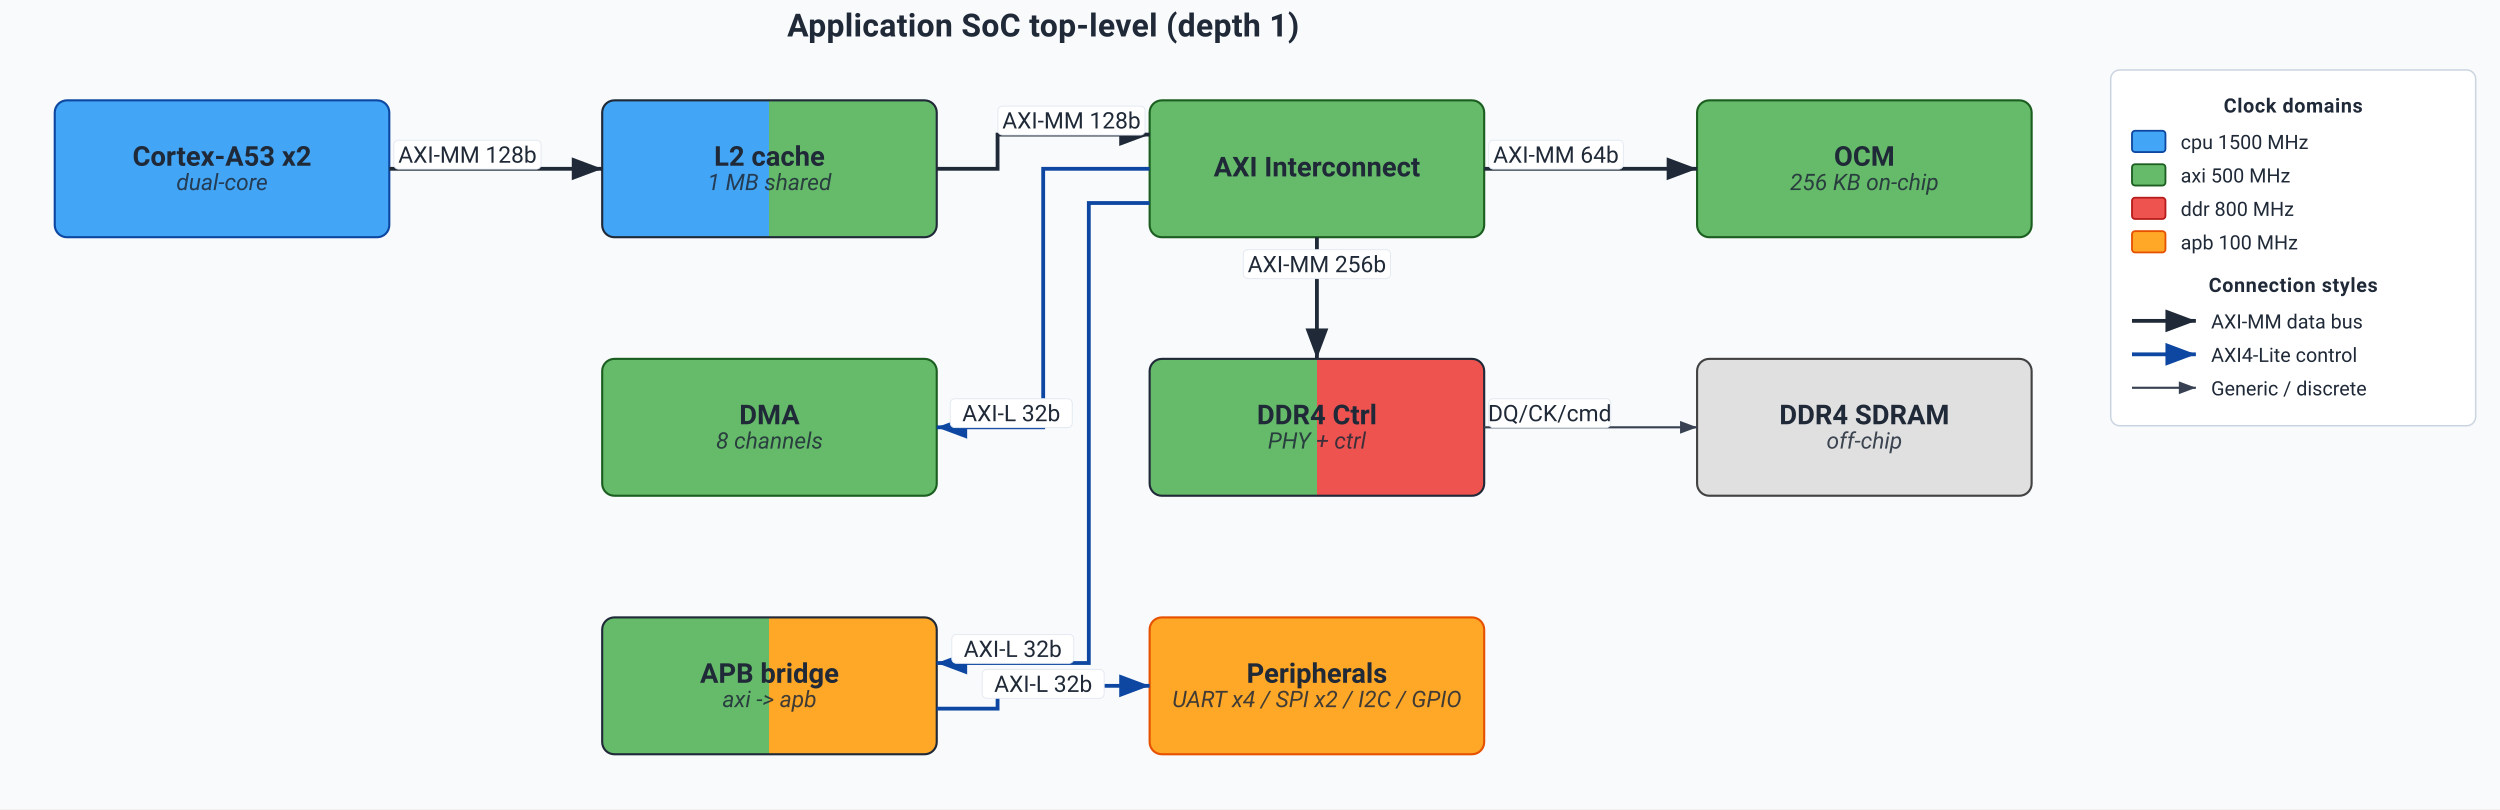
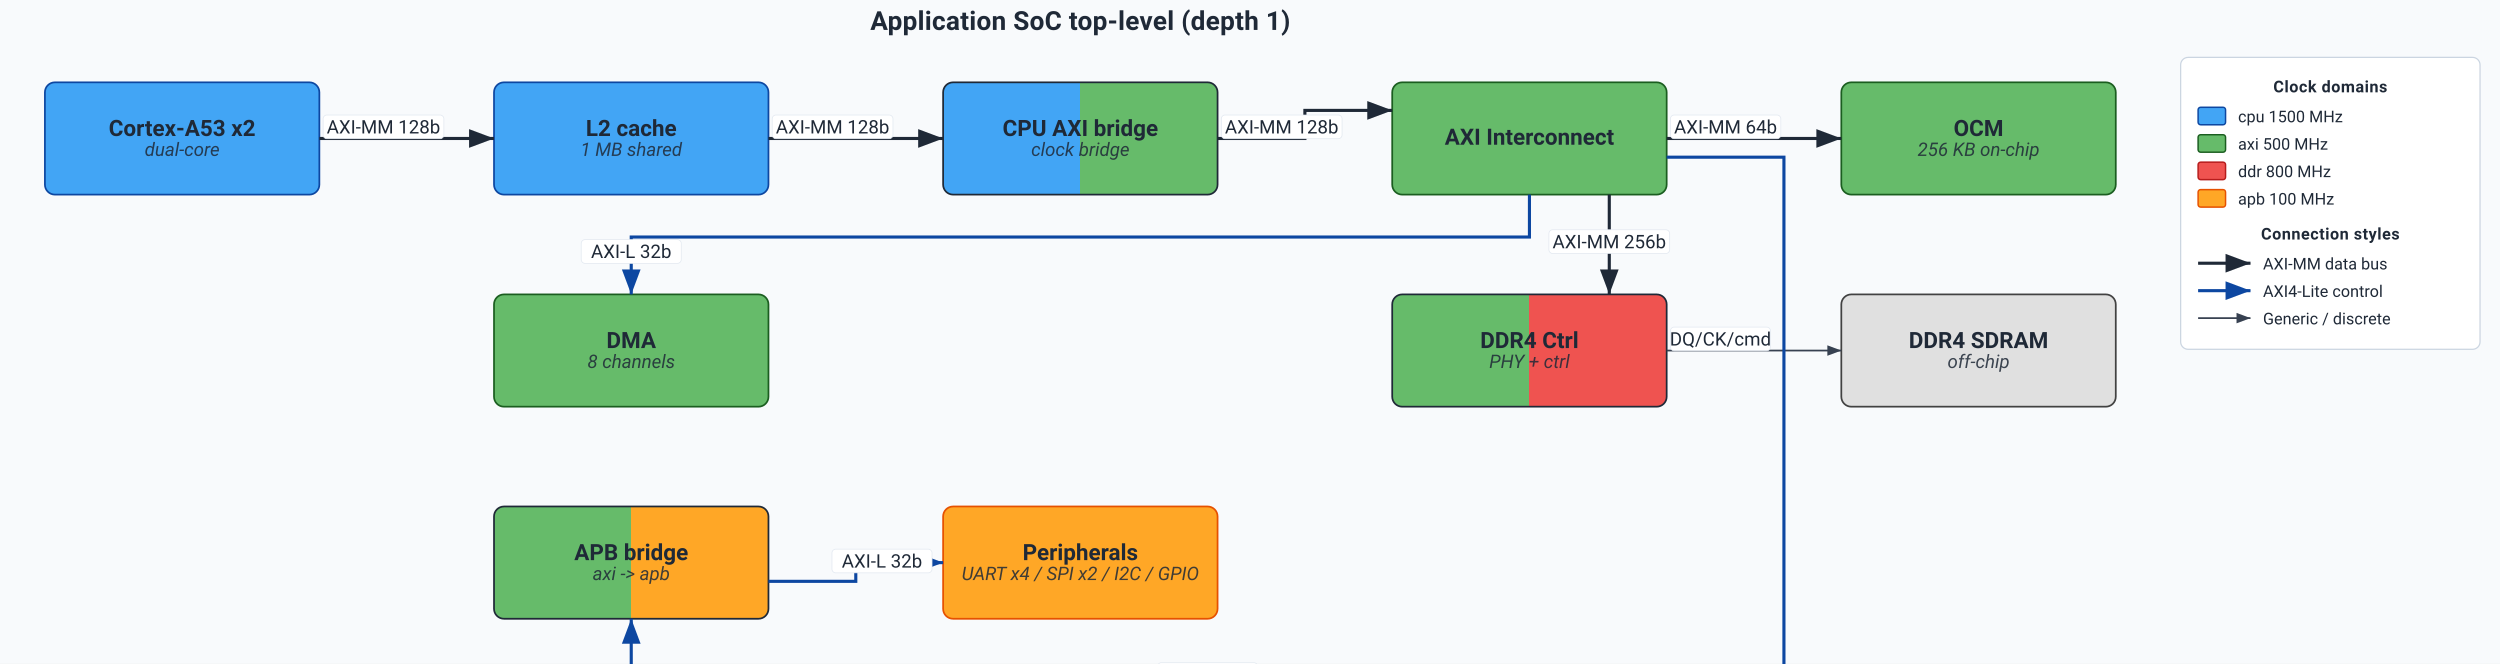
- <svg xmlns="http://www.w3.org/2000/svg" width="1644" height="532" viewBox="0 0 1644 532" font-family="ui-sans-serif, system-ui, -apple-system, 'Segoe UI', Roboto, 'Helvetica Neue', Arial, sans-serif" style="background:#f8fafc">
+ <svg xmlns="http://www.w3.org/2000/svg" width="2004" height="532" viewBox="0 0 2004 532" font-family="ui-sans-serif, system-ui, -apple-system, 'Segoe UI', Roboto, 'Helvetica Neue', Arial, sans-serif" style="background:#f8fafc">
  <defs>
    <marker id="ah-solid" markerWidth="9" markerHeight="9" refX="8" refY="3" orient="auto">
      <path d="M0,0 L0,6 L8,3 z" fill="#1f2937" />
    </marker>
    <marker id="ah-thin" markerWidth="9" markerHeight="9" refX="8" refY="3" orient="auto">
      <path d="M0,0 L0,6 L8,3 z" fill="#374151" />
    </marker>
    <marker id="ah-stream" markerWidth="9" markerHeight="9" refX="8" refY="3" orient="auto">
      <path d="M0,0 L0,6 L8,3 z" fill="#5C5C00" />
    </marker>
    <marker id="ah-axil" markerWidth="9" markerHeight="9" refX="8" refY="3" orient="auto">
      <path d="M0,0 L0,6 L8,3 z" fill="#0D47A1" />
    </marker>
    <marker id="ah-tilelink" markerWidth="9" markerHeight="9" refX="8" refY="3" orient="auto">
      <path d="M0,0 L0,6 L8,3 z" fill="#00796B" />
    </marker>
    <marker id="ah-cdc" markerWidth="9" markerHeight="9" refX="8" refY="3" orient="auto">
      <path d="M0,0 L0,6 L8,3 z" fill="#6A1B9A" />
    </marker>
    <marker id="ah-open" markerWidth="9" markerHeight="9" refX="8" refY="3" orient="auto">
      <path d="M0.5,0.5 L0.5,5.5 L8,3 z" fill="#f8fafc" stroke="#1f2937" stroke-width="1" />
    </marker>
-     <linearGradient id="grad-l2" x1="0%" y1="0%" x2="100%" y2="0%">
+     <linearGradient id="grad-cpu_axi" x1="0%" y1="0%" x2="100%" y2="0%">
      <stop offset="50%" stop-color="#42A5F5" />
      <stop offset="50%" stop-color="#66BB6A" />
    </linearGradient>
    <linearGradient id="grad-ddr_ctrl" x1="0%" y1="0%" x2="100%" y2="0%">
      <stop offset="50%" stop-color="#66BB6A" />
      <stop offset="50%" stop-color="#EF5350" />
    </linearGradient>
    <linearGradient id="grad-apb_br" x1="0%" y1="0%" x2="100%" y2="0%">
      <stop offset="50%" stop-color="#66BB6A" />
      <stop offset="50%" stop-color="#FFA726" />
    </linearGradient>
  </defs>
-   <rect width="1644" height="532" fill="#f8fafc" id="_canvas_bg" />
-   <text x="686.0" y="24" text-anchor="middle" font-size="21" font-weight="600" fill="#1f2937" letter-spacing="0.2">Application SoC top-level (depth 1)</text>
+   <rect width="2004" height="532" fill="#f8fafc" id="_canvas_bg" />
+   <text x="866.0" y="24" text-anchor="middle" font-size="21" font-weight="600" fill="#1f2937" letter-spacing="0.2">Application SoC top-level (depth 1)</text>
  <rect id="cpu" x="36" y="66" width="220" height="90" fill="#42A5F5" stroke="#0D47A1" stroke-width="1.4" rx="8" />
  <text x="146" y="109" text-anchor="middle" font-size="18" font-weight="600" fill="#1f2937">Cortex-A53 x2</text>
  <text x="146" y="125" text-anchor="middle" font-size="15" font-style="italic" fill="#1f2937" opacity="0.85">dual-core</text>
-   <rect id="l2" x="396" y="66" width="220" height="90" fill="url(#grad-l2)" stroke="#1f2937" stroke-width="1.4" rx="8" />
+   <rect id="l2" x="396" y="66" width="220" height="90" fill="#42A5F5" stroke="#0D47A1" stroke-width="1.4" rx="8" />
  <text x="506" y="109" text-anchor="middle" font-size="18" font-weight="600" fill="#1f2937">L2 cache</text>
  <text x="506" y="125" text-anchor="middle" font-size="15" font-style="italic" fill="#1f2937" opacity="0.85">1 MB shared</text>
-   <rect id="ic" x="756" y="66" width="220" height="90" fill="#66BB6A" stroke="#1B5E20" stroke-width="1.4" rx="8" />
-   <text x="866" y="116" text-anchor="middle" font-size="18" font-weight="600" fill="#1f2937">AXI Interconnect</text>
-   <rect id="sram" x="1116" y="66" width="220" height="90" fill="#66BB6A" stroke="#1B5E20" stroke-width="1.4" rx="8" />
-   <text x="1226" y="109" text-anchor="middle" font-size="18" font-weight="600" fill="#1f2937">OCM</text>
-   <text x="1226" y="125" text-anchor="middle" font-size="15" font-style="italic" fill="#1f2937" opacity="0.85">256 KB on-chip</text>
+   <rect id="cpu_axi" x="756" y="66" width="220" height="90" fill="url(#grad-cpu_axi)" stroke="#1f2937" stroke-width="1.4" rx="8" />
+   <text x="866" y="109" text-anchor="middle" font-size="18" font-weight="600" fill="#1f2937">CPU AXI bridge</text>
+   <text x="866" y="125" text-anchor="middle" font-size="15" font-style="italic" fill="#1f2937" opacity="0.85">clock bridge</text>
+   <rect id="ic" x="1116" y="66" width="220" height="90" fill="#66BB6A" stroke="#1B5E20" stroke-width="1.4" rx="8" />
+   <text x="1226" y="116" text-anchor="middle" font-size="18" font-weight="600" fill="#1f2937">AXI Interconnect</text>
+   <rect id="sram" x="1476" y="66" width="220" height="90" fill="#66BB6A" stroke="#1B5E20" stroke-width="1.4" rx="8" />
+   <text x="1586" y="109" text-anchor="middle" font-size="18" font-weight="600" fill="#1f2937">OCM</text>
+   <text x="1586" y="125" text-anchor="middle" font-size="15" font-style="italic" fill="#1f2937" opacity="0.85">256 KB on-chip</text>
  <rect id="dma" x="396" y="236" width="220" height="90" fill="#66BB6A" stroke="#1B5E20" stroke-width="1.4" rx="8" />
  <text x="506" y="279" text-anchor="middle" font-size="18" font-weight="600" fill="#1f2937">DMA</text>
  <text x="506" y="295" text-anchor="middle" font-size="15" font-style="italic" fill="#1f2937" opacity="0.85">8 channels</text>
-   <rect id="ddr_ctrl" x="756" y="236" width="220" height="90" fill="url(#grad-ddr_ctrl)" stroke="#1f2937" stroke-width="1.4" rx="8" />
-   <text x="866" y="279" text-anchor="middle" font-size="18" font-weight="600" fill="#1f2937">DDR4 Ctrl</text>
-   <text x="866" y="295" text-anchor="middle" font-size="15" font-style="italic" fill="#1f2937" opacity="0.85">PHY + ctrl</text>
-   <rect id="ddr3" x="1116" y="236" width="220" height="90" fill="#E0E0E0" stroke="#424242" stroke-width="1.4" rx="8" />
-   <text x="1226" y="279" text-anchor="middle" font-size="18" font-weight="600" fill="#1f2937">DDR4 SDRAM</text>
-   <text x="1226" y="295" text-anchor="middle" font-size="15" font-style="italic" fill="#1f2937" opacity="0.85">off-chip</text>
+   <rect id="ddr_ctrl" x="1116" y="236" width="220" height="90" fill="url(#grad-ddr_ctrl)" stroke="#1f2937" stroke-width="1.4" rx="8" />
+   <text x="1226" y="279" text-anchor="middle" font-size="18" font-weight="600" fill="#1f2937">DDR4 Ctrl</text>
+   <text x="1226" y="295" text-anchor="middle" font-size="15" font-style="italic" fill="#1f2937" opacity="0.85">PHY + ctrl</text>
+   <rect id="ddr3" x="1476" y="236" width="220" height="90" fill="#E0E0E0" stroke="#424242" stroke-width="1.4" rx="8" />
+   <text x="1586" y="279" text-anchor="middle" font-size="18" font-weight="600" fill="#1f2937">DDR4 SDRAM</text>
+   <text x="1586" y="295" text-anchor="middle" font-size="15" font-style="italic" fill="#1f2937" opacity="0.85">off-chip</text>
  <rect id="apb_br" x="396" y="406" width="220" height="90" fill="url(#grad-apb_br)" stroke="#1f2937" stroke-width="1.4" rx="8" />
  <text x="506" y="449" text-anchor="middle" font-size="18" font-weight="600" fill="#1f2937">APB bridge</text>
  <text x="506" y="465" text-anchor="middle" font-size="15" font-style="italic" fill="#1f2937" opacity="0.85">axi -&gt; apb</text>
  <rect id="periph" x="756" y="406" width="220" height="90" fill="#FFA726" stroke="#E65100" stroke-width="1.4" rx="8" />
  <text x="866" y="449" text-anchor="middle" font-size="18" font-weight="600" fill="#1f2937">Peripherals</text>
  <text x="866" y="465" text-anchor="middle" font-size="15" font-style="italic" fill="#1f2937" opacity="0.85">UART x4 / SPI x2 / I2C / GPIO</text>
  <path id="edge_cpu_to_l2" d="M 256.0,111.0 L 326.0,111.0 L 396.0,111.0" stroke="#1f2937" stroke-width="2.5" fill="none" marker-end="url(#ah-solid)" />
  <rect x="259.0" y="92.2" width="96.8" height="19.0" fill="#ffffff" stroke="#e2e8f0" stroke-width="0.6" rx="3" />
  <text x="307.4" y="107.0" text-anchor="middle" font-size="15" fill="#1f2937">AXI-MM 128b</text>
-   <path id="edge_l2_to_ic" d="M 616.0,111.0 L 656.0,111.0 L 656.0,88.5 L 756.0,88.5" stroke="#1f2937" stroke-width="2.5" fill="none" marker-end="url(#ah-solid)" />
-   <rect x="656.2" y="69.8" width="96.8" height="19.0" fill="#ffffff" stroke="#e2e8f0" stroke-width="0.6" rx="3" />
-   <text x="704.6" y="84.5" text-anchor="middle" font-size="15" fill="#1f2937">AXI-MM 128b</text>
-   <path id="edge_ic_to_sram" d="M 976.0,111.0 L 1046.0,111.0 L 1116.0,111.0" stroke="#1f2937" stroke-width="2.5" fill="none" marker-end="url(#ah-solid)" />
-   <rect x="979.0" y="92.2" width="88.5" height="19.0" fill="#ffffff" stroke="#e2e8f0" stroke-width="0.6" rx="3" />
-   <text x="1023.2" y="107.0" text-anchor="middle" font-size="15" fill="#1f2937">AXI-MM 64b</text>
-   <path id="edge_ic_to_dma" d="M 756.0,111.0 L 686.0,111.0 L 686.0,281.0 L 616.0,281.0" stroke="#0D47A1" stroke-width="2.5" fill="none" marker-end="url(#ah-axil)" />
-   <rect x="624.9" y="262.2" width="80.2" height="19.0" fill="#ffffff" stroke="#e2e8f0" stroke-width="0.6" rx="3" />
-   <text x="665.0" y="277.0" text-anchor="middle" font-size="15" fill="#1f2937">AXI-L 32b</text>
-   <path id="edge_ic_to_ddr_ctrl" d="M 866.0,156.0 L 866.0,196.0 L 866.0,236.0" stroke="#1f2937" stroke-width="2.5" fill="none" marker-end="url(#ah-solid)" />
-   <rect x="817.6" y="164.2" width="96.8" height="19.0" fill="#ffffff" stroke="#e2e8f0" stroke-width="0.6" rx="3" />
-   <text x="866.0" y="179.0" text-anchor="middle" font-size="15" fill="#1f2937">AXI-MM 256b</text>
-   <path id="edge_ddr_ctrl_to_ddr3" d="M 976.0,281.0 L 1046.0,281.0 L 1116.0,281.0" stroke="#374151" stroke-width="1.4" fill="none" marker-end="url(#ah-thin)" />
-   <rect x="979.0" y="262.2" width="80.2" height="19.0" fill="#ffffff" stroke="#e2e8f0" stroke-width="0.6" rx="3" />
-   <text x="1019.1" y="277.0" text-anchor="middle" font-size="15" fill="#1f2937">DQ/CK/cmd</text>
-   <path id="edge_ic_to_apb_br" d="M 756.0,133.5 L 716.0,133.5 L 716.0,436.0 L 616.0,436.0" stroke="#0D47A1" stroke-width="2.5" fill="none" marker-end="url(#ah-axil)" />
-   <rect x="625.9" y="417.2" width="80.2" height="19.0" fill="#ffffff" stroke="#e2e8f0" stroke-width="0.6" rx="3" />
-   <text x="666.0" y="432.0" text-anchor="middle" font-size="15" fill="#1f2937">AXI-L 32b</text>
-   <path id="edge_apb_br_to_periph" d="M 616.0,466.0 L 656.0,466.0 L 656.0,451.0 L 756.0,451.0" stroke="#0D47A1" stroke-width="2.5" fill="none" marker-end="url(#ah-axil)" />
-   <rect x="645.9" y="440.2" width="80.2" height="19.0" fill="#ffffff" stroke="#e2e8f0" stroke-width="0.6" rx="3" />
-   <text x="686.0" y="455.0" text-anchor="middle" font-size="15" fill="#1f2937">AXI-L 32b</text>
-   <rect id="legend_card" x="1388" y="46" width="240" height="234" fill="#ffffff" stroke="#cbd5e1" stroke-width="1" rx="6" />
-   <text x="1508" y="74" text-anchor="middle" font-size="13" font-weight="700" fill="#1f2937" letter-spacing="0.4">Clock domains</text>
-   <rect x="1402" y="86" width="22" height="14" fill="#42A5F5" stroke="#0D47A1" stroke-width="1.2" rx="2" />
-   <text x="1434" y="98" font-size="13" fill="#1f2937">cpu  1500 MHz</text>
-   <rect x="1402" y="108" width="22" height="14" fill="#66BB6A" stroke="#1B5E20" stroke-width="1.2" rx="2" />
-   <text x="1434" y="120" font-size="13" fill="#1f2937">axi  500 MHz</text>
-   <rect x="1402" y="130" width="22" height="14" fill="#EF5350" stroke="#B71C1C" stroke-width="1.2" rx="2" />
-   <text x="1434" y="142" font-size="13" fill="#1f2937">ddr  800 MHz</text>
-   <rect x="1402" y="152" width="22" height="14" fill="#FFA726" stroke="#E65100" stroke-width="1.2" rx="2" />
-   <text x="1434" y="164" font-size="13" fill="#1f2937">apb  100 MHz</text>
-   <text x="1508" y="192" text-anchor="middle" font-size="13" font-weight="700" fill="#1f2937" letter-spacing="0.4">Connection styles</text>
-   <path id="legend-arrow-axi-mm" d="M 1402,211.0 L 1444,211.0" stroke="#1f2937" stroke-width="2.5" fill="none" marker-end="url(#ah-solid)" />
-   <text x="1454" y="216" font-size="13" fill="#1f2937">AXI-MM data bus</text>
-   <path id="legend-arrow-axi-lite" d="M 1402,233.0 L 1444,233.0" stroke="#0D47A1" stroke-width="2.5" fill="none" marker-end="url(#ah-axil)" />
-   <text x="1454" y="238" font-size="13" fill="#1f2937">AXI4-Lite control</text>
-   <path id="legend-arrow-generic" d="M 1402,255.0 L 1444,255.0" stroke="#374151" stroke-width="1.4" fill="none" marker-end="url(#ah-thin)" />
-   <text x="1454" y="260" font-size="13" fill="#1f2937">Generic / discrete</text>
+   <path id="edge_l2_to_cpu_axi" d="M 616.0,111.0 L 686.0,111.0 L 756.0,111.0" stroke="#1f2937" stroke-width="2.5" fill="none" marker-end="url(#ah-solid)" />
+   <rect x="619.0" y="92.2" width="96.8" height="19.0" fill="#ffffff" stroke="#e2e8f0" stroke-width="0.6" rx="3" />
+   <text x="667.4" y="107.0" text-anchor="middle" font-size="15" fill="#1f2937">AXI-MM 128b</text>
+   <path id="edge_cpu_axi_to_ic" d="M 976.0,111.0 L 1046.0,111.0 L 1046.0,88.5 L 1116.0,88.5" stroke="#1f2937" stroke-width="2.5" fill="none" marker-end="url(#ah-solid)" />
+   <rect x="979.0" y="92.2" width="96.8" height="19.0" fill="#ffffff" stroke="#e2e8f0" stroke-width="0.6" rx="3" />
+   <text x="1027.4" y="107.0" text-anchor="middle" font-size="15" fill="#1f2937">AXI-MM 128b</text>
+   <path id="edge_ic_to_sram" d="M 1336.0,111.0 L 1406.0,111.0 L 1476.0,111.0" stroke="#1f2937" stroke-width="2.5" fill="none" marker-end="url(#ah-solid)" />
+   <rect x="1339.0" y="92.2" width="88.5" height="19.0" fill="#ffffff" stroke="#e2e8f0" stroke-width="0.6" rx="3" />
+   <text x="1383.2" y="107.0" text-anchor="middle" font-size="15" fill="#1f2937">AXI-MM 64b</text>
+   <path id="edge_ic_to_dma" d="M 1226.0,156.0 L 1226.0,190.0 L 506.0,190.0 L 506.0,236.0" stroke="#0D47A1" stroke-width="2.5" fill="none" marker-end="url(#ah-axil)" />
+   <rect x="465.9" y="192.1" width="80.2" height="19.0" fill="#ffffff" stroke="#e2e8f0" stroke-width="0.6" rx="3" />
+   <text x="506.0" y="206.8" text-anchor="middle" font-size="15" fill="#1f2937">AXI-L 32b</text>
+   <path id="edge_ic_to_ddr_ctrl" d="M 1290.0,156.0 L 1290.0,236.0" stroke="#1f2937" stroke-width="2.5" fill="none" marker-end="url(#ah-solid)" />
+   <rect x="1241.6" y="184.2" width="96.8" height="19.0" fill="#ffffff" stroke="#e2e8f0" stroke-width="0.6" rx="3" />
+   <text x="1290.0" y="199.0" text-anchor="middle" font-size="15" fill="#1f2937">AXI-MM 256b</text>
+   <path id="edge_ddr_ctrl_to_ddr3" d="M 1336.0,281.0 L 1406.0,281.0 L 1476.0,281.0" stroke="#374151" stroke-width="1.4" fill="none" marker-end="url(#ah-thin)" />
+   <rect x="1339.0" y="262.2" width="80.2" height="19.0" fill="#ffffff" stroke="#e2e8f0" stroke-width="0.6" rx="3" />
+   <text x="1379.1" y="277.0" text-anchor="middle" font-size="15" fill="#1f2937">DQ/CK/cmd</text>
+   <path id="edge_ic_to_apb_br" d="M 1336.0,126.0 L 1430.0,126.0 L 1430.0,550.0 L 506.0,550.0 L 506.0,496.0" stroke="#0D47A1" stroke-width="2.5" fill="none" marker-end="url(#ah-axil)" />
+   <rect x="927.9" y="531.2" width="80.2" height="19.0" fill="#ffffff" stroke="#e2e8f0" stroke-width="0.6" rx="3" />
+   <text x="968.0" y="546.0" text-anchor="middle" font-size="15" fill="#1f2937">AXI-L 32b</text>
+   <path id="edge_apb_br_to_periph" d="M 616.0,466.0 L 686.0,466.0 L 686.0,451.0 L 756.0,451.0" stroke="#0D47A1" stroke-width="2.5" fill="none" marker-end="url(#ah-axil)" />
+   <rect x="666.9" y="440.2" width="80.2" height="19.0" fill="#ffffff" stroke="#e2e8f0" stroke-width="0.6" rx="3" />
+   <text x="707.0" y="455.0" text-anchor="middle" font-size="15" fill="#1f2937">AXI-L 32b</text>
+   <rect id="legend_card" x="1748" y="46" width="240" height="234" fill="#ffffff" stroke="#cbd5e1" stroke-width="1" rx="6" />
+   <text x="1868" y="74" text-anchor="middle" font-size="13" font-weight="700" fill="#1f2937" letter-spacing="0.4">Clock domains</text>
+   <rect x="1762" y="86" width="22" height="14" fill="#42A5F5" stroke="#0D47A1" stroke-width="1.2" rx="2" />
+   <text x="1794" y="98" font-size="13" fill="#1f2937">cpu  1500 MHz</text>
+   <rect x="1762" y="108" width="22" height="14" fill="#66BB6A" stroke="#1B5E20" stroke-width="1.2" rx="2" />
+   <text x="1794" y="120" font-size="13" fill="#1f2937">axi  500 MHz</text>
+   <rect x="1762" y="130" width="22" height="14" fill="#EF5350" stroke="#B71C1C" stroke-width="1.2" rx="2" />
+   <text x="1794" y="142" font-size="13" fill="#1f2937">ddr  800 MHz</text>
+   <rect x="1762" y="152" width="22" height="14" fill="#FFA726" stroke="#E65100" stroke-width="1.2" rx="2" />
+   <text x="1794" y="164" font-size="13" fill="#1f2937">apb  100 MHz</text>
+   <text x="1868" y="192" text-anchor="middle" font-size="13" font-weight="700" fill="#1f2937" letter-spacing="0.4">Connection styles</text>
+   <path id="legend-arrow-axi-mm" d="M 1762,211.0 L 1804,211.0" stroke="#1f2937" stroke-width="2.5" fill="none" marker-end="url(#ah-solid)" />
+   <text x="1814" y="216" font-size="13" fill="#1f2937">AXI-MM data bus</text>
+   <path id="legend-arrow-axi-lite" d="M 1762,233.0 L 1804,233.0" stroke="#0D47A1" stroke-width="2.5" fill="none" marker-end="url(#ah-axil)" />
+   <text x="1814" y="238" font-size="13" fill="#1f2937">AXI4-Lite control</text>
+   <path id="legend-arrow-generic" d="M 1762,255.0 L 1804,255.0" stroke="#374151" stroke-width="1.4" fill="none" marker-end="url(#ah-thin)" />
+   <text x="1814" y="260" font-size="13" fill="#1f2937">Generic / discrete</text>
</svg>
